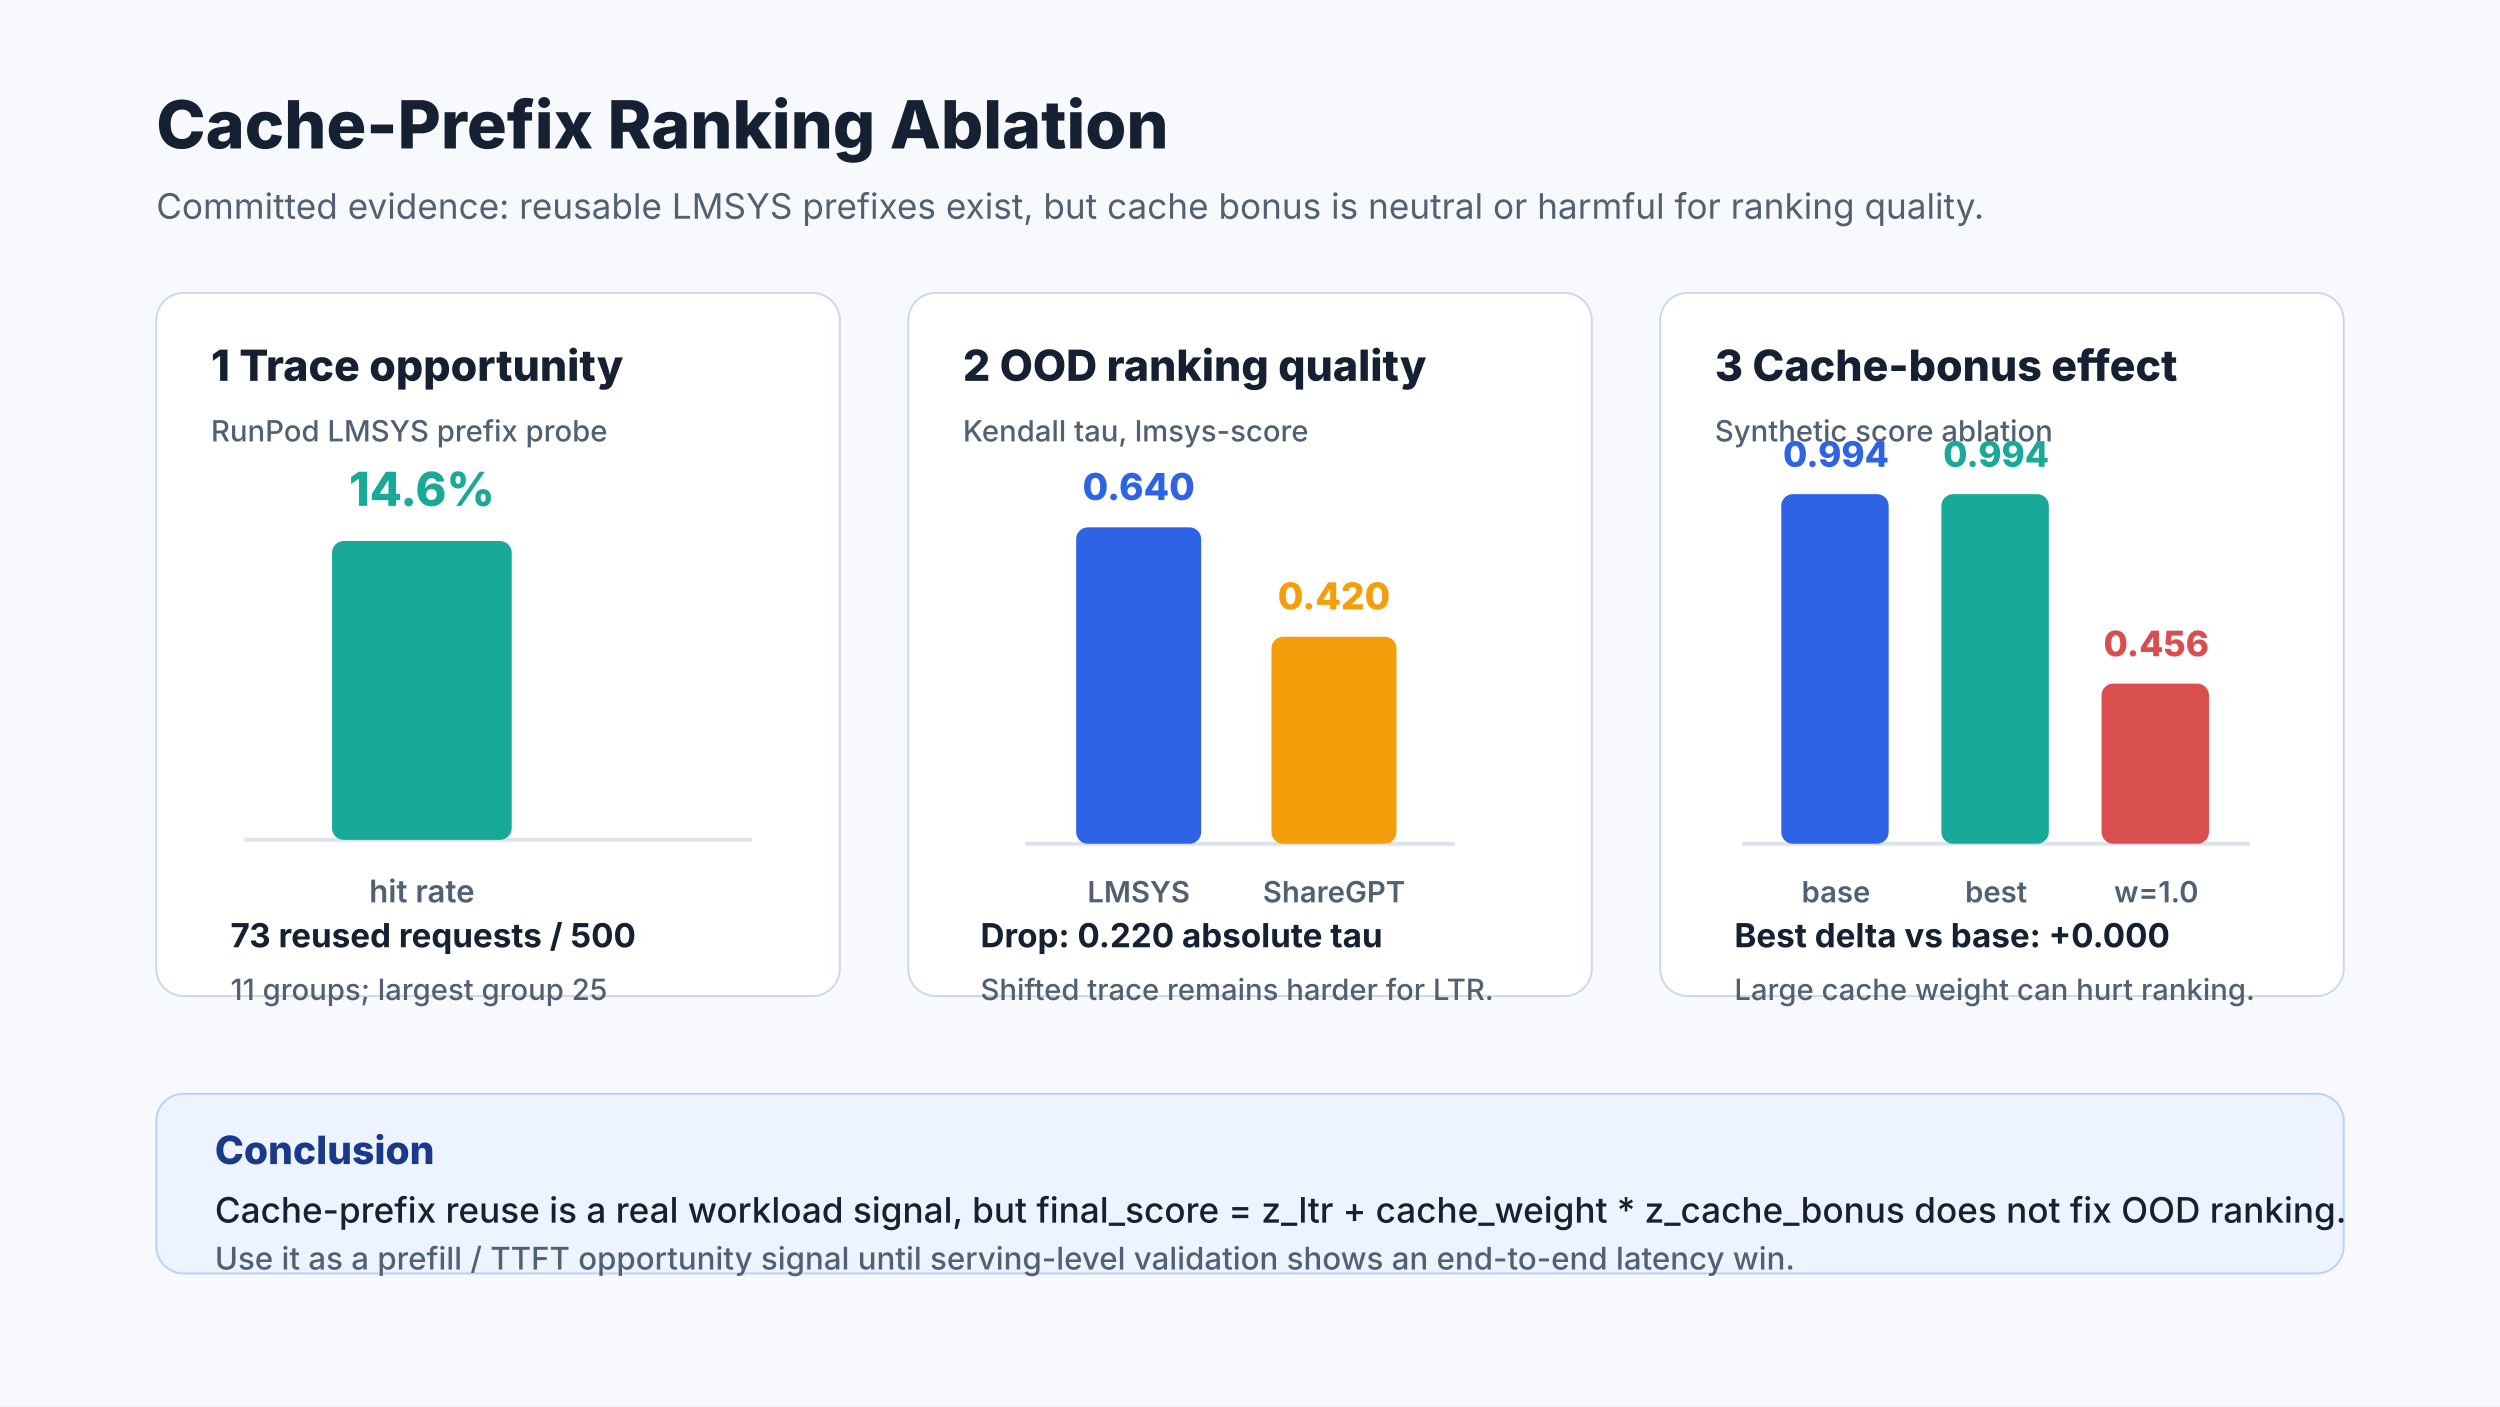
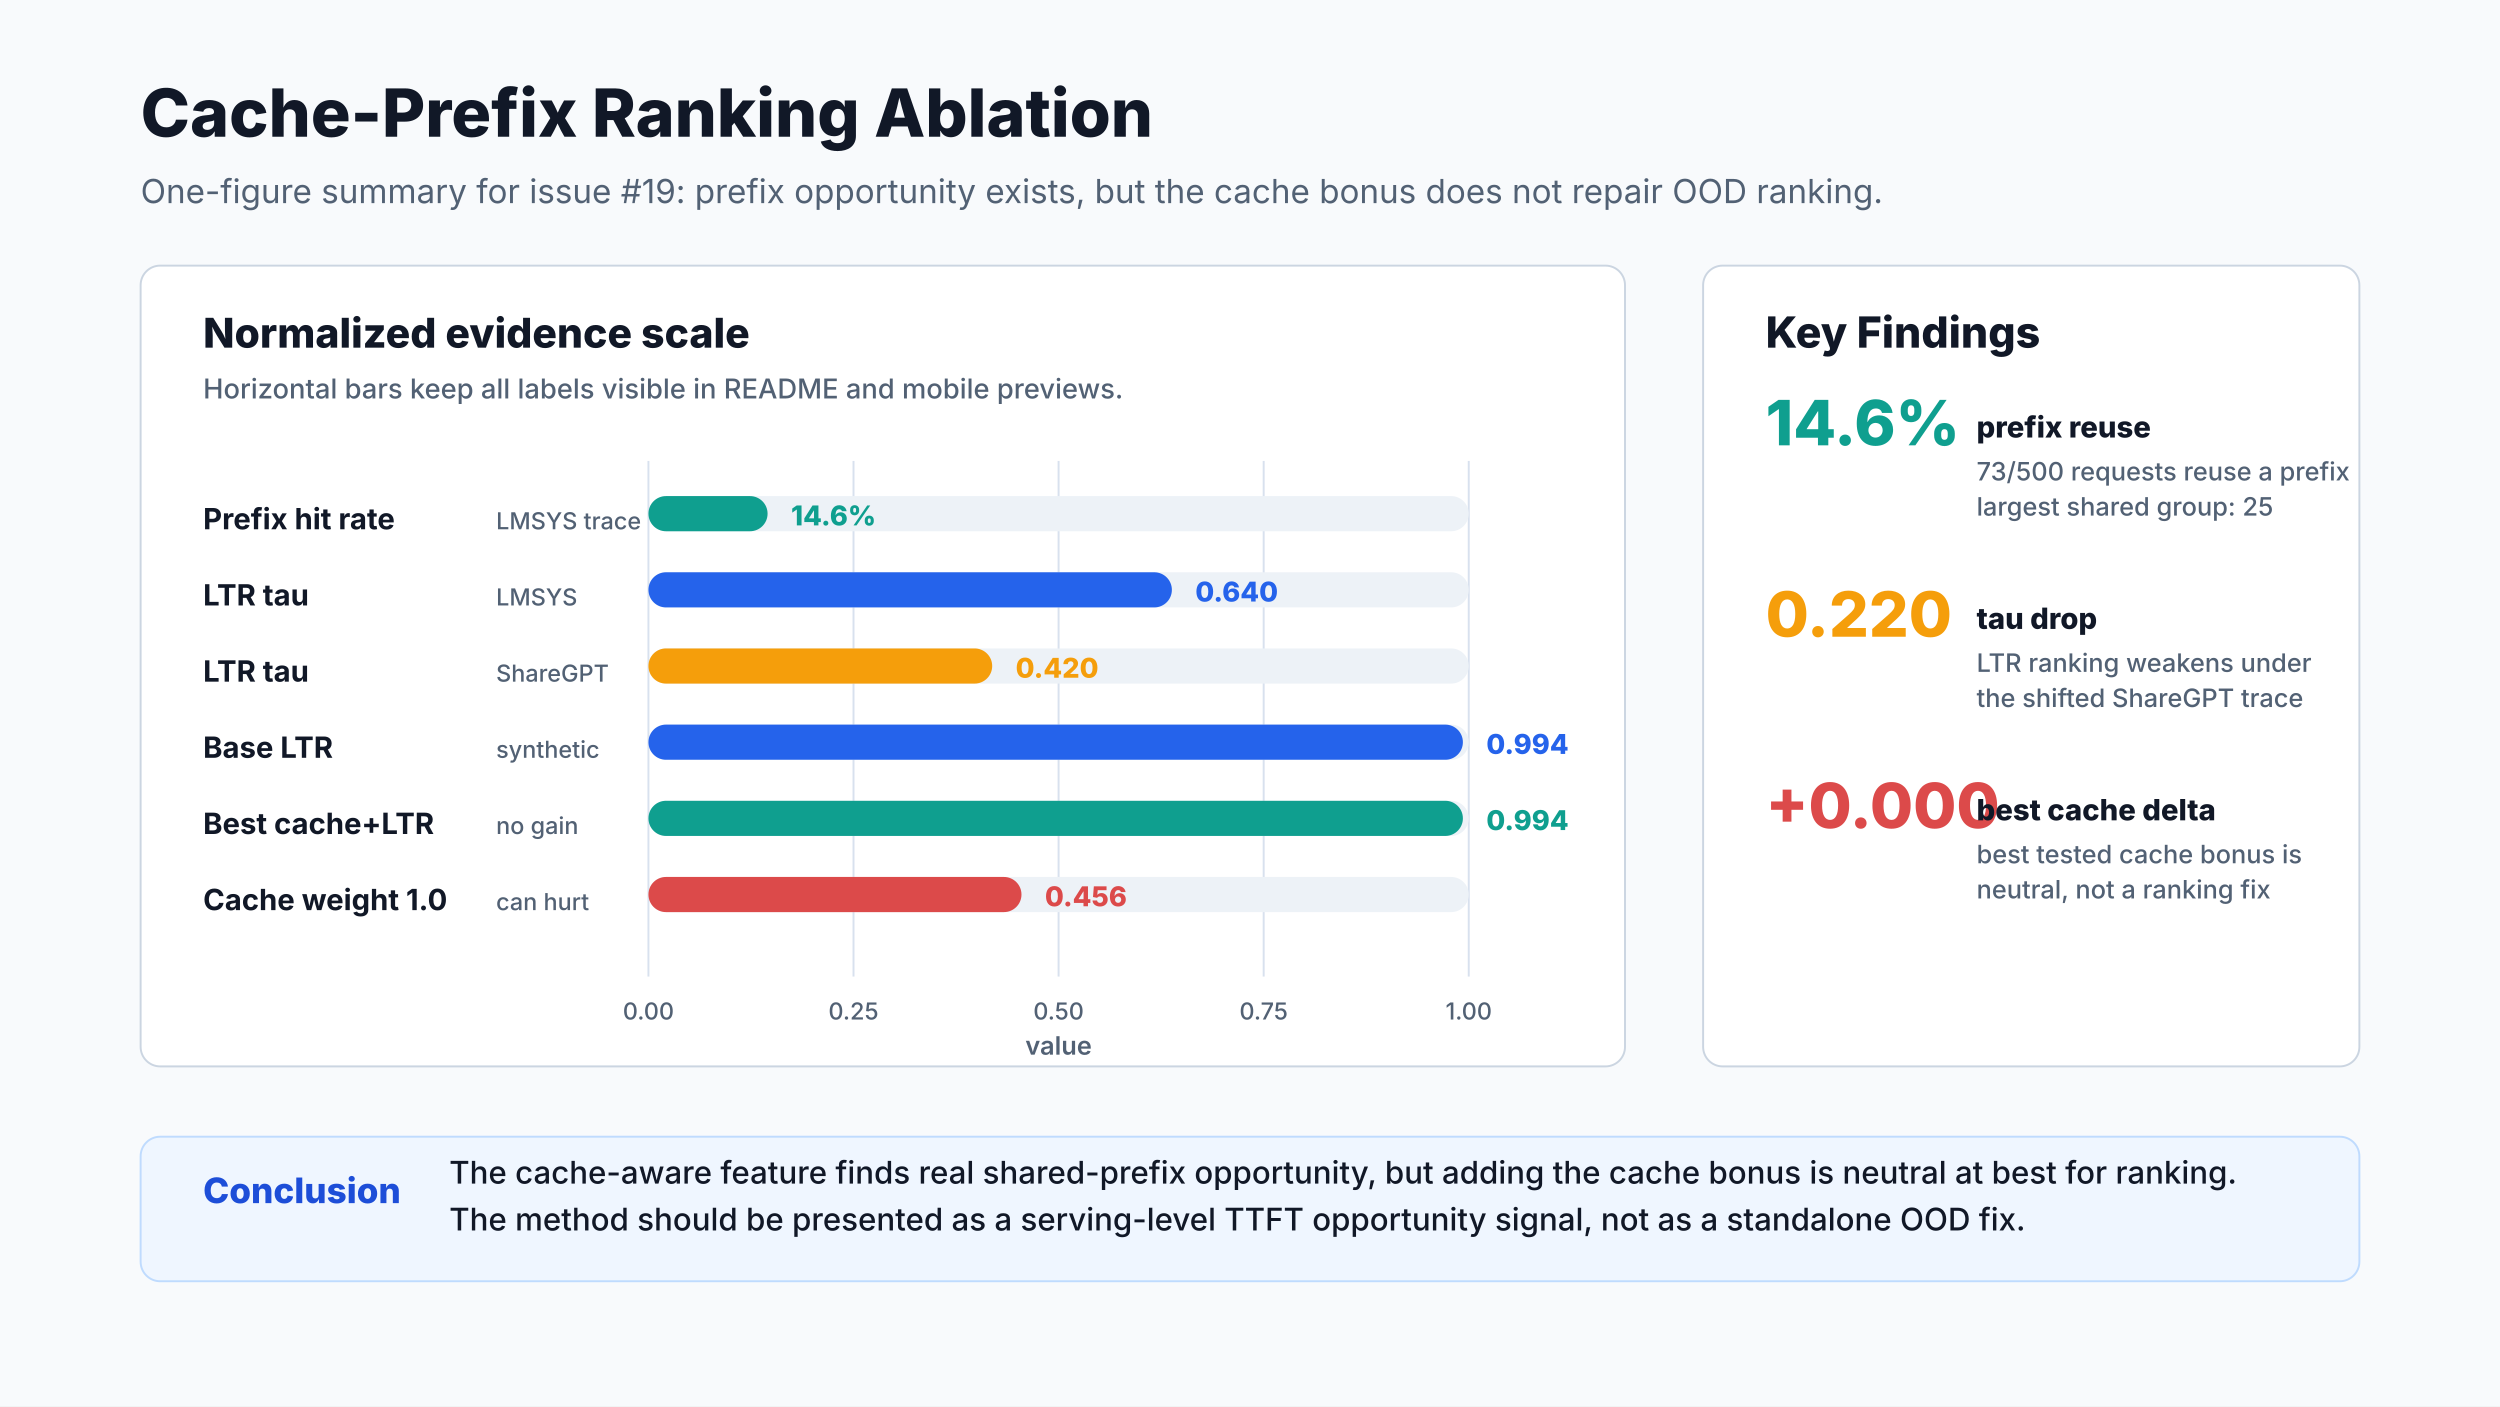
<svg xmlns="http://www.w3.org/2000/svg" width="1280" height="720" viewBox="0 0 1280 720" role="img" aria-label="Cache-prefix ranking ablation">
-   <rect width="1280" height="720" fill="#f7f9fc" />
-   <text x="80" y="76" font-family="Inter, Arial, sans-serif" font-size="34" font-weight="800" fill="#162033" text-anchor="start">Cache-Prefix Ranking Ablation</text>
-   <text x="80" y="112" font-family="Inter, Arial, sans-serif" font-size="18" font-weight="400" fill="#516173" text-anchor="start">Committed evidence: reusable LMSYS prefixes exist, but cache bonus is neutral or harmful for ranking quality.</text>
-   <rect x="80" y="150" width="350" height="360" rx="14" fill="#ffffff" stroke="#ccd7e8" />
-   <text x="108" y="195" font-family="Inter, Arial, sans-serif" font-size="22" font-weight="800" fill="#162033" text-anchor="start">1  Trace opportunity</text>
-   <text x="108" y="226" font-family="Inter, Arial, sans-serif" font-size="15" font-weight="500" fill="#516173" text-anchor="start">RunPod LMSYS prefix probe</text>
-   <rect x="465" y="150" width="350" height="360" rx="14" fill="#ffffff" stroke="#ccd7e8" />
-   <text x="493" y="195" font-family="Inter, Arial, sans-serif" font-size="22" font-weight="800" fill="#162033" text-anchor="start">2  OOD ranking quality</text>
-   <text x="493" y="226" font-family="Inter, Arial, sans-serif" font-size="15" font-weight="500" fill="#516173" text-anchor="start">Kendall tau, lmsys-score</text>
-   <rect x="850" y="150" width="350" height="360" rx="14" fill="#ffffff" stroke="#ccd7e8" />
-   <text x="878" y="195" font-family="Inter, Arial, sans-serif" font-size="22" font-weight="800" fill="#162033" text-anchor="start">3  Cache-bonus effect</text>
-   <text x="878" y="226" font-family="Inter, Arial, sans-serif" font-size="15" font-weight="500" fill="#516173" text-anchor="start">Synthetic score ablation</text>
-   <line x1="125" y1="430" x2="385" y2="430" stroke="#dbe3ef" stroke-width="2" />
-   <rect x="170" y="277" width="92" height="153" rx="6" fill="#18a999" />
-   <text x="216" y="259" font-family="Inter, Arial, sans-serif" font-size="24" font-weight="800" fill="#18a999" text-anchor="middle">14.6%</text>
-   <text x="216" y="462" font-family="Inter, Arial, sans-serif" font-size="16" font-weight="600" fill="#516173" text-anchor="middle">hit rate</text>
-   <text x="118" y="485" font-family="Inter, Arial, sans-serif" font-size="17" font-weight="700" fill="#162033" text-anchor="start">73 reused requests / 500</text>
-   <text x="118" y="512" font-family="Inter, Arial, sans-serif" font-size="15" font-weight="500" fill="#516173" text-anchor="start">11 groups; largest group 25</text>
-   <line x1="525" y1="432" x2="745" y2="432" stroke="#dbe3ef" stroke-width="2" />
-   <rect x="551" y="270" width="64" height="162" rx="6" fill="#2f63e6" />
-   <text x="583" y="256" font-family="Inter, Arial, sans-serif" font-size="19" font-weight="800" fill="#2f63e6" text-anchor="middle">0.640</text>
-   <text x="583" y="462" font-family="Inter, Arial, sans-serif" font-size="15" font-weight="600" fill="#516173" text-anchor="middle">LMSYS</text>
-   <rect x="651" y="326" width="64" height="106" rx="6" fill="#f59e0b" />
-   <text x="683" y="312" font-family="Inter, Arial, sans-serif" font-size="19" font-weight="800" fill="#f59e0b" text-anchor="middle">0.420</text>
-   <text x="683" y="462" font-family="Inter, Arial, sans-serif" font-size="15" font-weight="600" fill="#516173" text-anchor="middle">ShareGPT</text>
-   <text x="502" y="485" font-family="Inter, Arial, sans-serif" font-size="17" font-weight="700" fill="#162033" text-anchor="start">Drop: 0.220 absolute tau</text>
-   <text x="502" y="512" font-family="Inter, Arial, sans-serif" font-size="15" font-weight="500" fill="#516173" text-anchor="start">Shifted trace remains harder for LTR.</text>
-   <line x1="892" y1="432" x2="1152" y2="432" stroke="#dbe3ef" stroke-width="2" />
-   <rect x="912" y="253" width="55" height="179" rx="6" fill="#2f63e6" />
-   <text x="940" y="239" font-family="Inter, Arial, sans-serif" font-size="18" font-weight="800" fill="#2f63e6" text-anchor="middle">0.994</text>
-   <text x="940" y="462" font-family="Inter, Arial, sans-serif" font-size="15" font-weight="600" fill="#516173" text-anchor="middle">base</text>
-   <rect x="994" y="253" width="55" height="179" rx="6" fill="#18a999" />
-   <text x="1022" y="239" font-family="Inter, Arial, sans-serif" font-size="18" font-weight="800" fill="#18a999" text-anchor="middle">0.994</text>
-   <text x="1022" y="462" font-family="Inter, Arial, sans-serif" font-size="15" font-weight="600" fill="#516173" text-anchor="middle">best</text>
-   <rect x="1076" y="350" width="55" height="82" rx="6" fill="#d94f4f" />
-   <text x="1104" y="336" font-family="Inter, Arial, sans-serif" font-size="18" font-weight="800" fill="#d94f4f" text-anchor="middle">0.456</text>
-   <text x="1104" y="462" font-family="Inter, Arial, sans-serif" font-size="15" font-weight="600" fill="#516173" text-anchor="middle">w=1.0</text>
-   <text x="888" y="485" font-family="Inter, Arial, sans-serif" font-size="17" font-weight="700" fill="#162033" text-anchor="start">Best delta vs base: +0.000</text>
-   <text x="888" y="512" font-family="Inter, Arial, sans-serif" font-size="15" font-weight="500" fill="#516173" text-anchor="start">Large cache weight can hurt ranking.</text>
-   <rect x="80" y="560" width="1120" height="92" rx="14" fill="#edf4ff" stroke="#b9d0ff" />
-   <text x="110" y="596" font-family="Inter, Arial, sans-serif" font-size="20" font-weight="800" fill="#193a8a" text-anchor="start">Conclusion</text>
-   <text x="110" y="626" font-family="Inter, Arial, sans-serif" font-size="18" font-weight="500" fill="#162033" text-anchor="start">Cache-prefix reuse is a real workload signal, but final_score = z_ltr + cache_weight * z_cache_bonus does not fix OOD ranking.</text>
-   <text x="110" y="650" font-family="Inter, Arial, sans-serif" font-size="16" font-weight="500" fill="#516173" text-anchor="start">Use it as a prefill / TTFT opportunity signal until serving-level validation shows an end-to-end latency win.</text>
+   <rect width="1280" height="720" fill="#f8fafc" />
+   <text x="72" y="70" font-family="Inter, Arial, sans-serif" font-size="34" font-weight="800" fill="#111827" text-anchor="start">Cache-Prefix Ranking Ablation</text>
+   <text x="72" y="104" font-family="Inter, Arial, sans-serif" font-size="17" font-weight="400" fill="#526174" text-anchor="start">One-figure summary for issue #19: prefix opportunity exists, but the cache bonus does not repair OOD ranking.</text>
+   <rect x="72" y="136" width="760" height="410" rx="10" fill="#ffffff" stroke="#cbd5e1" />
+   <text x="104" y="178" font-family="Inter, Arial, sans-serif" font-size="21" font-weight="800" fill="#111827" text-anchor="start">Normalized evidence scale</text>
+   <text x="104" y="204" font-family="Inter, Arial, sans-serif" font-size="14" font-weight="500" fill="#526174" text-anchor="start">Horizontal bars keep all labels visible in README and mobile previews.</text>
+   <line x1="332" y1="236" x2="332" y2="500" stroke="#d8e1ee" stroke-width="1" />
+   <text x="332" y="522" font-family="Inter, Arial, sans-serif" font-size="12" font-weight="500" fill="#526174" text-anchor="middle">0.00</text>
+   <line x1="437" y1="236" x2="437" y2="500" stroke="#d8e1ee" stroke-width="1" />
+   <text x="437" y="522" font-family="Inter, Arial, sans-serif" font-size="12" font-weight="500" fill="#526174" text-anchor="middle">0.25</text>
+   <line x1="542" y1="236" x2="542" y2="500" stroke="#d8e1ee" stroke-width="1" />
+   <text x="542" y="522" font-family="Inter, Arial, sans-serif" font-size="12" font-weight="500" fill="#526174" text-anchor="middle">0.50</text>
+   <line x1="647" y1="236" x2="647" y2="500" stroke="#d8e1ee" stroke-width="1" />
+   <text x="647" y="522" font-family="Inter, Arial, sans-serif" font-size="12" font-weight="500" fill="#526174" text-anchor="middle">0.75</text>
+   <line x1="752" y1="236" x2="752" y2="500" stroke="#d8e1ee" stroke-width="1" />
+   <text x="752" y="522" font-family="Inter, Arial, sans-serif" font-size="12" font-weight="500" fill="#526174" text-anchor="middle">1.00</text>
+   <text x="542.0" y="540" font-family="Inter, Arial, sans-serif" font-size="13" font-weight="600" fill="#526174" text-anchor="middle">value</text>
+   <text x="104" y="271" font-family="Inter, Arial, sans-serif" font-size="15" font-weight="700" fill="#111827" text-anchor="start">Prefix hit rate</text>
+   <text x="254" y="271" font-family="Inter, Arial, sans-serif" font-size="12" font-weight="500" fill="#526174" text-anchor="start">LMSYS trace</text>
+   <rect x="332" y="254" width="420" height="18" rx="9" fill="#edf2f7" />
+   <rect x="332" y="254" width="61" height="18" rx="9" fill="#0f9f8f" />
+   <text x="405" y="269" font-family="Inter, Arial, sans-serif" font-size="14" font-weight="800" fill="#0f9f8f" text-anchor="start">14.6%</text>
+   <text x="104" y="310" font-family="Inter, Arial, sans-serif" font-size="15" font-weight="700" fill="#111827" text-anchor="start">LTR tau</text>
+   <text x="254" y="310" font-family="Inter, Arial, sans-serif" font-size="12" font-weight="500" fill="#526174" text-anchor="start">LMSYS</text>
+   <rect x="332" y="293" width="420" height="18" rx="9" fill="#edf2f7" />
+   <rect x="332" y="293" width="268" height="18" rx="9" fill="#2563eb" />
+   <text x="612" y="308" font-family="Inter, Arial, sans-serif" font-size="14" font-weight="800" fill="#2563eb" text-anchor="start">0.640</text>
+   <text x="104" y="349" font-family="Inter, Arial, sans-serif" font-size="15" font-weight="700" fill="#111827" text-anchor="start">LTR tau</text>
+   <text x="254" y="349" font-family="Inter, Arial, sans-serif" font-size="12" font-weight="500" fill="#526174" text-anchor="start">ShareGPT</text>
+   <rect x="332" y="332" width="420" height="18" rx="9" fill="#edf2f7" />
+   <rect x="332" y="332" width="176" height="18" rx="9" fill="#f59e0b" />
+   <text x="520" y="347" font-family="Inter, Arial, sans-serif" font-size="14" font-weight="800" fill="#f59e0b" text-anchor="start">0.420</text>
+   <text x="104" y="388" font-family="Inter, Arial, sans-serif" font-size="15" font-weight="700" fill="#111827" text-anchor="start">Base LTR</text>
+   <text x="254" y="388" font-family="Inter, Arial, sans-serif" font-size="12" font-weight="500" fill="#526174" text-anchor="start">synthetic</text>
+   <rect x="332" y="371" width="420" height="18" rx="9" fill="#edf2f7" />
+   <rect x="332" y="371" width="417" height="18" rx="9" fill="#2563eb" />
+   <text x="761" y="386" font-family="Inter, Arial, sans-serif" font-size="14" font-weight="800" fill="#2563eb" text-anchor="start">0.994</text>
+   <text x="104" y="427" font-family="Inter, Arial, sans-serif" font-size="15" font-weight="700" fill="#111827" text-anchor="start">Best cache+LTR</text>
+   <text x="254" y="427" font-family="Inter, Arial, sans-serif" font-size="12" font-weight="500" fill="#526174" text-anchor="start">no gain</text>
+   <rect x="332" y="410" width="420" height="18" rx="9" fill="#edf2f7" />
+   <rect x="332" y="410" width="417" height="18" rx="9" fill="#0f9f8f" />
+   <text x="761" y="425" font-family="Inter, Arial, sans-serif" font-size="14" font-weight="800" fill="#0f9f8f" text-anchor="start">0.994</text>
+   <text x="104" y="466" font-family="Inter, Arial, sans-serif" font-size="15" font-weight="700" fill="#111827" text-anchor="start">Cache weight 1.0</text>
+   <text x="254" y="466" font-family="Inter, Arial, sans-serif" font-size="12" font-weight="500" fill="#526174" text-anchor="start">can hurt</text>
+   <rect x="332" y="449" width="420" height="18" rx="9" fill="#edf2f7" />
+   <rect x="332" y="449" width="191" height="18" rx="9" fill="#dc4a4a" />
+   <text x="535" y="464" font-family="Inter, Arial, sans-serif" font-size="14" font-weight="800" fill="#dc4a4a" text-anchor="start">0.456</text>
+   <rect x="872" y="136" width="336" height="410" rx="10" fill="#ffffff" stroke="#cbd5e1" />
+   <text x="904" y="178" font-family="Inter, Arial, sans-serif" font-size="22" font-weight="800" fill="#111827" text-anchor="start">Key Findings</text>
+   <text x="904" y="228" font-family="Inter, Arial, sans-serif" font-size="32" font-weight="800" fill="#0f9f8f" text-anchor="start">14.6%</text>
+   <text x="1012" y="224" font-family="Inter, Arial, sans-serif" font-size="15" font-weight="800" fill="#111827" text-anchor="start">prefix reuse</text>
+   <text x="1012" y="246" font-family="Inter, Arial, sans-serif" font-size="13" font-weight="500" fill="#526174" text-anchor="start">73/500 requests reuse a prefix</text>
+   <text x="1012" y="264" font-family="Inter, Arial, sans-serif" font-size="13" font-weight="500" fill="#526174" text-anchor="start">largest shared group: 25</text>
+   <text x="904" y="326" font-family="Inter, Arial, sans-serif" font-size="32" font-weight="800" fill="#f59e0b" text-anchor="start">0.220</text>
+   <text x="1012" y="322" font-family="Inter, Arial, sans-serif" font-size="15" font-weight="800" fill="#111827" text-anchor="start">tau drop</text>
+   <text x="1012" y="344" font-family="Inter, Arial, sans-serif" font-size="13" font-weight="500" fill="#526174" text-anchor="start">LTR ranking weakens under</text>
+   <text x="1012" y="362" font-family="Inter, Arial, sans-serif" font-size="13" font-weight="500" fill="#526174" text-anchor="start">the shifted ShareGPT trace</text>
+   <text x="904" y="424" font-family="Inter, Arial, sans-serif" font-size="32" font-weight="800" fill="#dc4a4a" text-anchor="start">+0.000</text>
+   <text x="1012" y="420" font-family="Inter, Arial, sans-serif" font-size="15" font-weight="800" fill="#111827" text-anchor="start">best cache delta</text>
+   <text x="1012" y="442" font-family="Inter, Arial, sans-serif" font-size="13" font-weight="500" fill="#526174" text-anchor="start">best tested cache bonus is</text>
+   <text x="1012" y="460" font-family="Inter, Arial, sans-serif" font-size="13" font-weight="500" fill="#526174" text-anchor="start">neutral, not a ranking fix</text>
+   <rect x="72" y="582" width="1136" height="74" rx="10" fill="#eff6ff" stroke="#bfdbfe" />
+   <text x="104" y="616" font-family="Inter, Arial, sans-serif" font-size="18" font-weight="800" fill="#1d4ed8" text-anchor="start">Conclusion</text>
+   <text x="230" y="606" font-family="Inter, Arial, sans-serif" font-size="16" font-weight="500" fill="#111827" text-anchor="start">The cache-aware feature finds real shared-prefix opportunity, but adding the cache bonus is neutral at best for ranking.</text>
+   <text x="230" y="630" font-family="Inter, Arial, sans-serif" font-size="16" font-weight="500" fill="#111827" text-anchor="start">The method should be presented as a serving-level TTFT opportunity signal, not as a standalone OOD fix.</text>
</svg>
